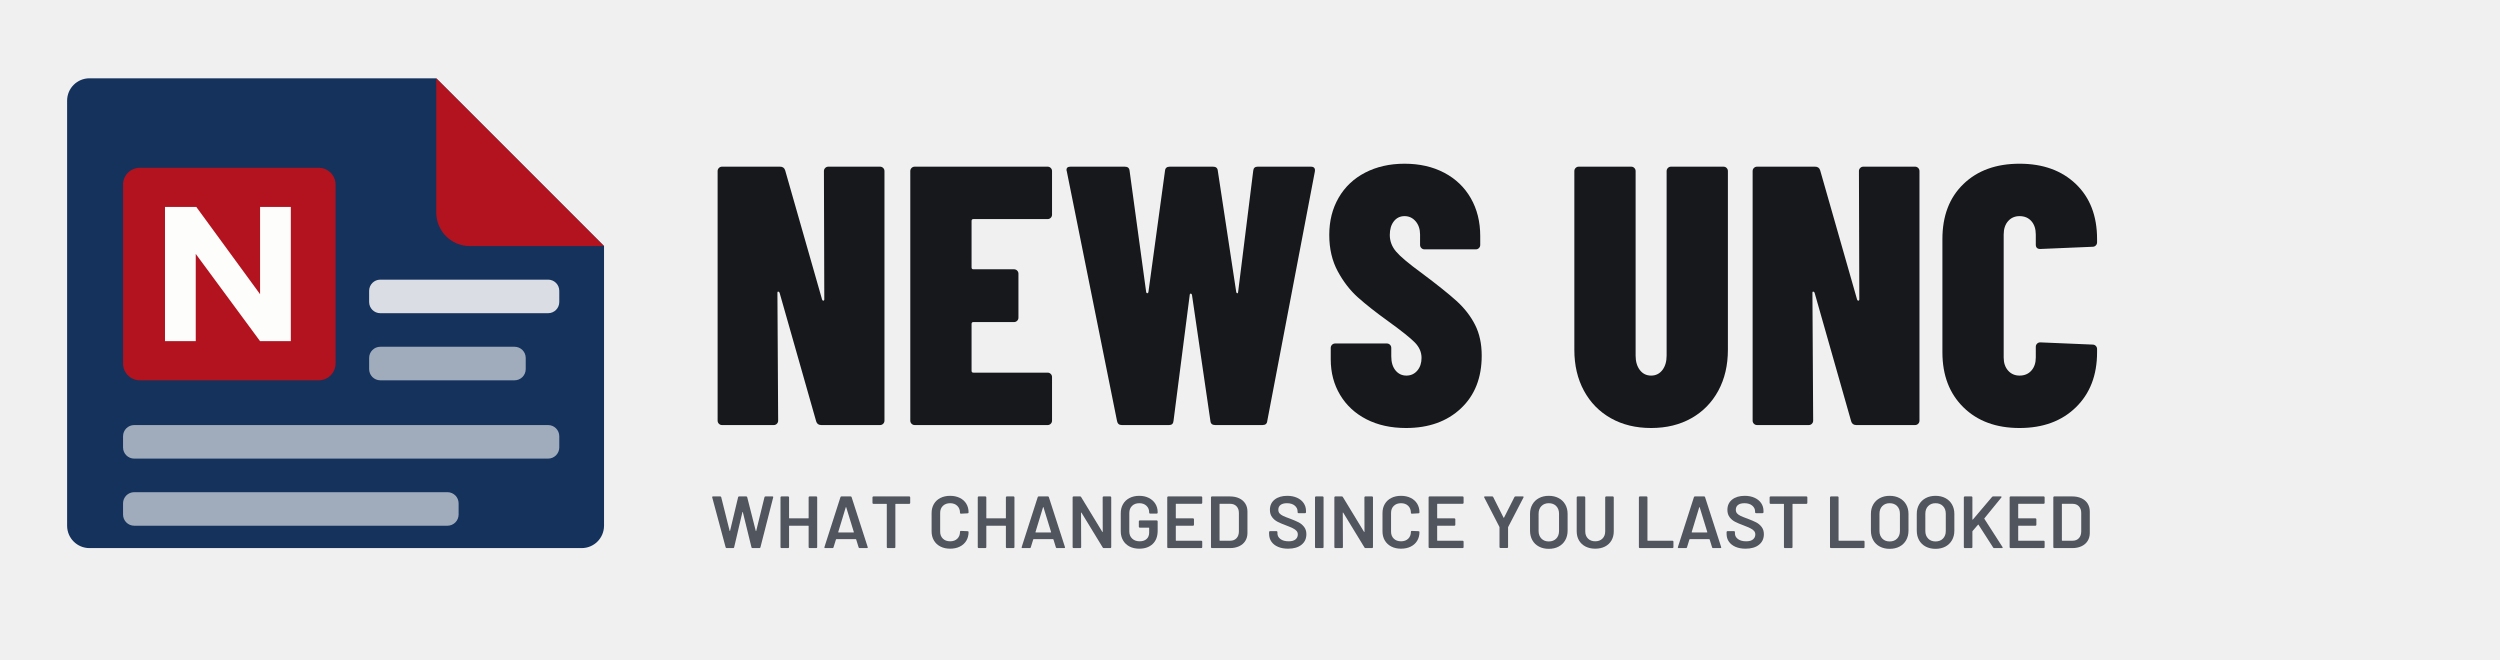
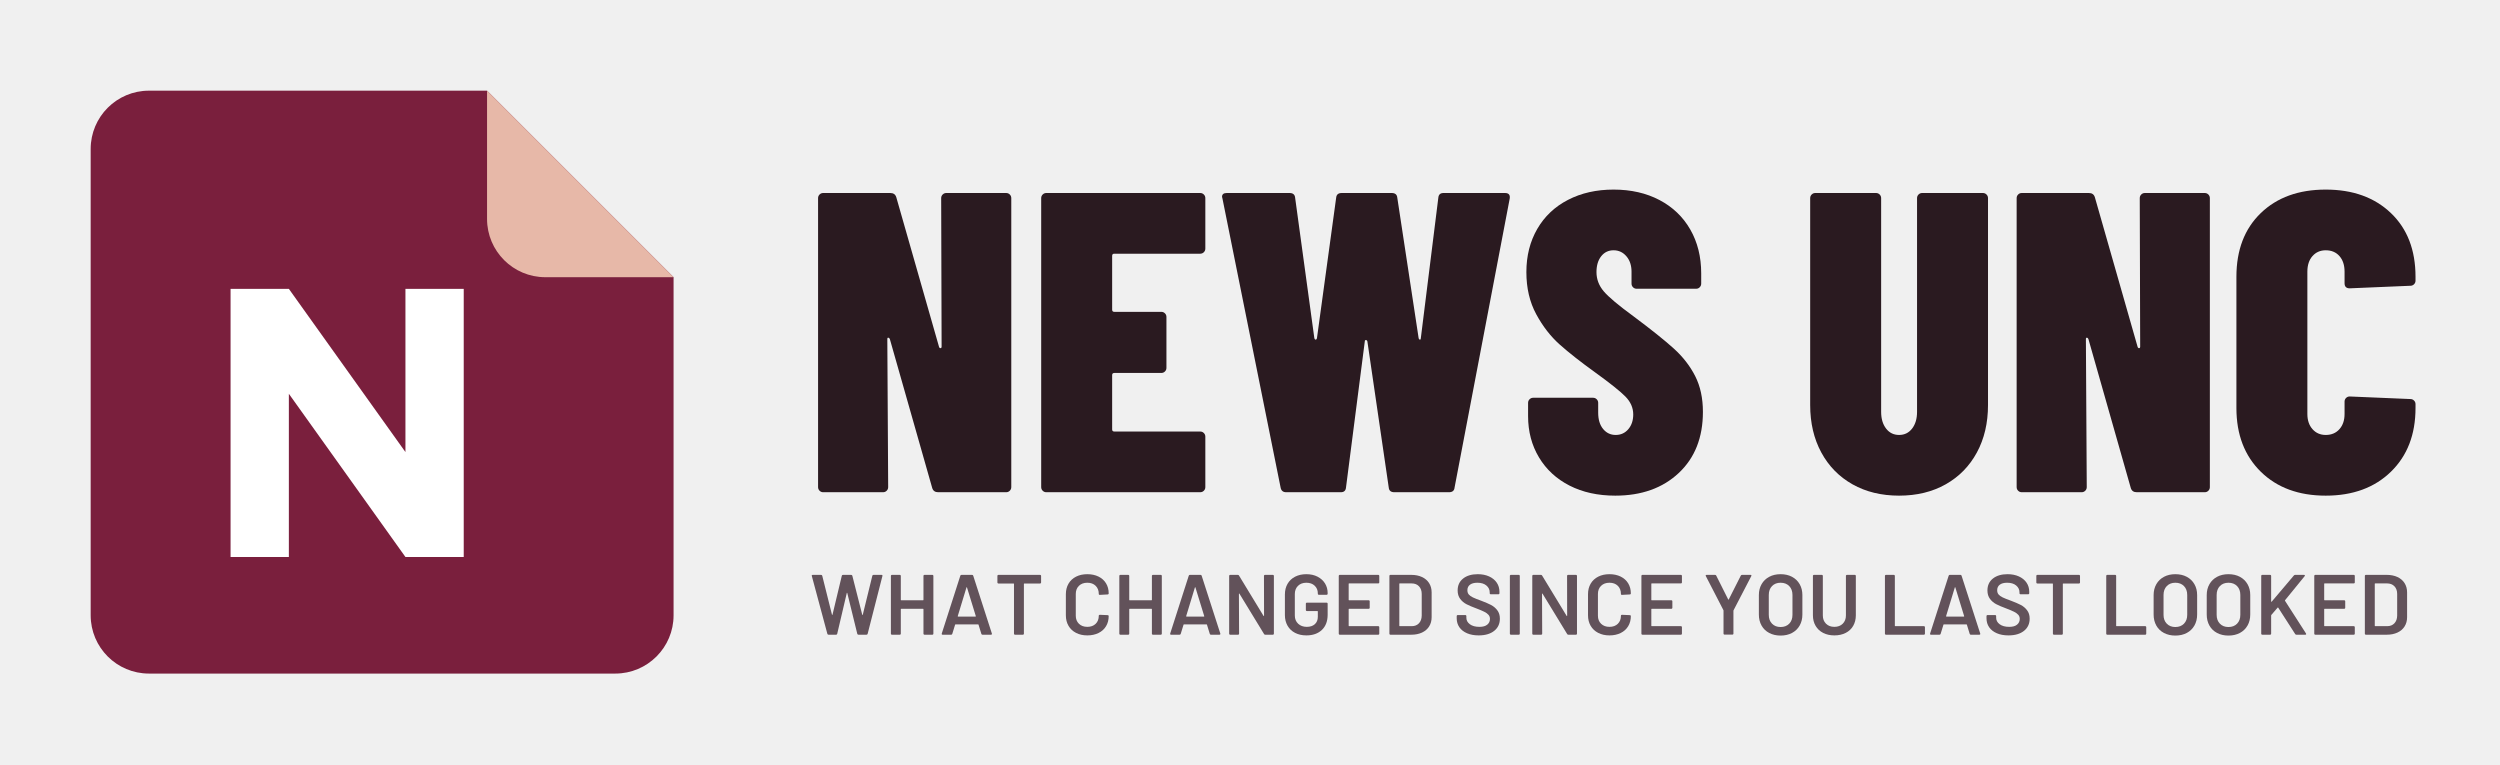
- <svg xmlns="http://www.w3.org/2000/svg" viewBox="0 0 447 118" aria-hidden="true" preserveAspectRatio="xMidYMid meet">
-   <path d="M16 14h62l30 30v50a4 4 0 0 1-4 4H16a4 4 0 0 1-4-4V18a4 4 0 0 1 4-4z" fill="#14325c" />
-   <path d="M78 14v24a6 6 0 0 0 6 6h24z" fill="#b3121f" />
-   <rect x="22" y="30" width="38" height="38" rx="3" fill="#b3121f" />
-   <path d="M29.5 61V37h5.6l11.4 15.6V37h5.5v24h-5.5L35 45.4V61z" fill="#fdfdfc" />
-   <rect x="66" y="50" width="34" height="6" rx="2" fill="#fdfdfc" opacity=".85" />
-   <rect x="66" y="62" width="28" height="6" rx="2" fill="#fdfdfc" opacity=".6" />
-   <rect x="22" y="76" width="78" height="6" rx="2" fill="#fdfdfc" opacity=".6" />
-   <rect x="22" y="88" width="60" height="6" rx="2" fill="#fdfdfc" opacity=".6" />
-   <g fill="#16181b">
-     <path transform="translate(126.00 76.00) scale(0.066 -0.066)" d="M335 700H475Q480 700 483.5 696.5Q487 693 487 688V12Q487 7 483.5 3.5Q480 0 475 0H316Q305 0 302 10L203 358Q202 361 199.5 361.5Q197 362 197 358L199 12Q199 7 195.5 3.5Q192 0 187 0H47Q42 0 38.5 3.5Q35 7 35 12V688Q35 693 38.5 696.5Q42 700 47 700H204Q215 700 218 690L318 340Q319 337 321.5 337.0Q324 337 324 341L323 688Q323 693 326.5 696.5Q330 700 335 700Z" />
-     <path transform="translate(160.45 76.00) scale(0.066 -0.066)" d="M407 558H206Q201 558 201 553V427Q201 422 206 422H316Q321 422 324.5 418.5Q328 415 328 410V291Q328 286 324.5 282.5Q321 279 316 279H206Q201 279 201 274V147Q201 142 206 142H407Q412 142 415.5 138.5Q419 135 419 130V12Q419 7 415.5 3.5Q412 0 407 0H47Q42 0 38.5 3.5Q35 7 35 12V688Q35 693 38.5 696.5Q42 700 47 700H407Q412 700 415.5 696.5Q419 693 419 688V570Q419 565 415.5 561.5Q412 558 407 558Z" />
-     <path transform="translate(189.56 76.00) scale(0.066 -0.066)" d="M154 11 18 687 17 691Q17 700 28 700H175Q187 700 188 689L233 360Q234 357 236.0 357.0Q238 357 239 360L284 689Q285 700 297 700H414Q426 700 427 689L477 360Q478 357 480.0 357.0Q482 357 482 360L523 689Q524 700 535 700H679Q692 700 690 687L561 11Q560 0 548 0H420Q408 0 407 11L357 353Q356 356 353.5 356.0Q351 356 351 353L307 11Q306 0 295 0H167Q156 0 154 11Z" />
-     <path transform="translate(236.22 76.00) scale(0.066 -0.066)" d="M26 178V209Q26 214 29.5 217.5Q33 221 38 221H178Q183 221 186.5 217.5Q190 214 190 209V186Q190 162 201.5 148.0Q213 134 231 134Q249 134 260.5 147.5Q272 161 272 182Q272 205 254.0 223.5Q236 242 182 281Q132 317 100.0 345.5Q68 374 45.0 416.5Q22 459 22 515Q22 572 47.5 616.0Q73 660 119.5 684.0Q166 708 226 708Q287 708 333.5 683.5Q380 659 405.5 614.5Q431 570 431 512V488Q431 483 427.5 479.5Q424 476 419 476H280Q275 476 271.5 479.5Q268 483 268 488V516Q268 538 256.0 552.0Q244 566 226 566Q208 566 197.0 552.0Q186 538 186 515Q186 490 203.0 470.0Q220 450 272 412Q335 365 367.0 336.0Q399 307 417.0 271.5Q435 236 435 188Q435 98 378.5 45.0Q322 -8 230 -8Q169 -8 123.0 15.5Q77 39 51.5 81.5Q26 124 26 178Z" />
-     <path transform="translate(279.38 76.00) scale(0.066 -0.066)" d="M32 204V688Q32 693 35.5 696.5Q39 700 44 700H186Q191 700 194.5 696.5Q198 693 198 688V188Q198 164 209.5 149.0Q221 134 240 134Q259 134 270.5 149.0Q282 164 282 188V688Q282 693 285.5 696.5Q289 700 294 700H436Q441 700 444.5 696.5Q448 693 448 688V204Q448 141 422.0 93.0Q396 45 349.0 18.5Q302 -8 240 -8Q178 -8 131.0 18.5Q84 45 58.0 93.0Q32 141 32 204Z" />
-     <path transform="translate(311.06 76.00) scale(0.066 -0.066)" d="M335 700H475Q480 700 483.5 696.5Q487 693 487 688V12Q487 7 483.5 3.5Q480 0 475 0H316Q305 0 302 10L203 358Q202 361 199.5 361.5Q197 362 197 358L199 12Q199 7 195.5 3.5Q192 0 187 0H47Q42 0 38.5 3.5Q35 7 35 12V688Q35 693 38.5 696.5Q42 700 47 700H204Q215 700 218 690L318 340Q319 337 321.5 337.0Q324 337 324 341L323 688Q323 693 326.5 696.5Q330 700 335 700Z" />
-     <path transform="translate(345.52 76.00) scale(0.066 -0.066)" d="M27 197V504Q27 598 84.0 653.0Q141 708 236 708Q331 708 388.5 653.0Q446 598 446 504V495Q446 490 442.5 486.5Q439 483 434 483L292 477Q280 477 280 489V516Q280 539 268.0 552.5Q256 566 236 566Q217 566 205.0 552.5Q193 539 193 516V183Q193 161 205.0 147.5Q217 134 236 134Q256 134 268.0 147.5Q280 161 280 183V212Q280 217 283.5 220.5Q287 224 292 224L434 218Q439 218 442.5 214.5Q446 211 446 206V197Q446 104 388.5 48.0Q331 -8 236 -8Q141 -8 84.0 48.0Q27 104 27 197Z" />
+ <svg xmlns="http://www.w3.org/2000/svg" viewBox="0 0 386 118" role="img" aria-label="News Unc" preserveAspectRatio="xMidYMid meet">
+   <g transform="translate(14 14) scale(0.9)">
+     <path d="M10 0h58l32 32v58a10 10 0 0 1-10 10H10A10 10 0 0 1 0 90V10A10 10 0 0 1 10 0z" fill="#7A1F3D" />
+     <path d="M68 0v22a10 10 0 0 0 10 10h22z" fill="#E7B8A8" />
+     <path d="M24 80V34h10l20 28V34h10v46H54L34 52v28z" fill="#ffffff" />
  </g>
-   <g fill="#50555e">
-     <path transform="translate(127.00 98.00) scale(0.0132 -0.0132)" d="M208 10 26 687 25 691Q25 700 36 700H134Q145 700 148 690L262 234Q263 231 265.0 231.0Q267 231 268 234L377 690Q380 700 390 700H486Q497 700 500 690L616 233Q617 230 619.0 230.0Q621 230 622 233L734 690Q737 700 748 700H841Q855 700 852 687L679 10Q676 0 665 0H572Q561 0 558 10L441 487Q440 490 438.0 490.5Q436 491 435 487L323 10Q320 0 310 0H222Q211 0 208 10Z" />
-     <path transform="translate(138.59 98.00) scale(0.0132 -0.0132)" d="M466 700H558Q563 700 566.5 696.5Q570 693 570 688V12Q570 7 566.5 3.5Q563 0 558 0H466Q461 0 457.5 3.5Q454 7 454 12V298Q454 303 449 303H194Q189 303 189 298V12Q189 7 185.5 3.5Q182 0 177 0H85Q80 0 76.5 3.5Q73 7 73 12V688Q73 693 76.5 696.5Q80 700 85 700H177Q182 700 185.5 696.5Q189 693 189 688V408Q189 403 194 403H449Q454 403 454 408V688Q454 693 457.5 696.5Q461 700 466 700Z" />
-     <path transform="translate(147.00 98.00) scale(0.0132 -0.0132)" d="M494 10 461 117Q459 121 456 121H192Q189 121 187 117L154 10Q151 0 141 0H41Q35 0 32.0 3.5Q29 7 31 14L248 690Q251 700 261 700H386Q396 700 399 690L617 14Q618 12 618 9Q618 0 607 0H507Q497 0 494 10ZM222 212H425Q431 212 429 218L326 553Q325 557 323.0 557.0Q321 557 320 553L218 218Q217 212 222 212Z" />
-     <path transform="translate(155.55 98.00) scale(0.0132 -0.0132)" d="M545 688V611Q545 606 541.5 602.5Q538 599 533 599H349Q344 599 344 594V12Q344 7 340.5 3.5Q337 0 332 0H240Q235 0 231.5 3.5Q228 7 228 12V594Q228 599 223 599H46Q41 599 37.5 602.5Q34 606 34 611V688Q34 693 37.5 696.5Q41 700 46 700H533Q538 700 541.5 696.5Q545 693 545 688Z" />
-     <path transform="translate(165.83 98.00) scale(0.0132 -0.0132)" d="M56 227V474Q56 544 87.0 597.0Q118 650 175.0 679.0Q232 708 307 708Q381 708 438.0 680.0Q495 652 526.0 601.0Q557 550 557 483Q557 478 553.5 474.5Q550 471 545 471L453 466Q441 466 441 477Q441 536 404.5 572.0Q368 608 307 608Q246 608 209.0 572.0Q172 536 172 477V222Q172 164 209.0 128.0Q246 92 307 92Q368 92 404.5 127.5Q441 163 441 222Q441 233 453 233L545 229Q550 229 553.5 226.0Q557 223 557 219Q557 151 526.0 99.5Q495 48 438.0 20.0Q381 -8 307 -8Q232 -8 175.0 21.5Q118 51 87.0 104.0Q56 157 56 227Z" />
-     <path transform="translate(173.86 98.00) scale(0.0132 -0.0132)" d="M466 700H558Q563 700 566.5 696.5Q570 693 570 688V12Q570 7 566.5 3.5Q563 0 558 0H466Q461 0 457.5 3.5Q454 7 454 12V298Q454 303 449 303H194Q189 303 189 298V12Q189 7 185.5 3.5Q182 0 177 0H85Q80 0 76.5 3.5Q73 7 73 12V688Q73 693 76.5 696.5Q80 700 85 700H177Q182 700 185.5 696.5Q189 693 189 688V408Q189 403 194 403H449Q454 403 454 408V688Q454 693 457.5 696.5Q461 700 466 700Z" />
-     <path transform="translate(182.27 98.00) scale(0.0132 -0.0132)" d="M494 10 461 117Q459 121 456 121H192Q189 121 187 117L154 10Q151 0 141 0H41Q35 0 32.0 3.5Q29 7 31 14L248 690Q251 700 261 700H386Q396 700 399 690L617 14Q618 12 618 9Q618 0 607 0H507Q497 0 494 10ZM222 212H425Q431 212 429 218L326 553Q325 557 323.0 557.0Q321 557 320 553L218 218Q217 212 222 212Z" />
-     <path transform="translate(190.82 98.00) scale(0.0132 -0.0132)" d="M492 700H584Q589 700 592.5 696.5Q596 693 596 688V12Q596 7 592.5 3.5Q589 0 584 0H495Q485 0 481 8L193 480Q191 483 189.0 482.5Q187 482 187 478L189 12Q189 7 185.5 3.5Q182 0 177 0H85Q80 0 76.5 3.5Q73 7 73 12V688Q73 693 76.5 696.5Q80 700 85 700H174Q184 700 188 692L475 220Q477 217 479.0 217.5Q481 218 481 222L480 688Q480 693 483.5 696.5Q487 700 492 700Z" />
-     <path transform="translate(199.65 98.00) scale(0.0132 -0.0132)" d="M56 229V471Q56 542 87.0 595.5Q118 649 175.0 678.5Q232 708 307 708Q381 708 437.5 679.0Q494 650 525.0 600.0Q556 550 556 487V479Q556 474 552.5 470.5Q549 467 544 467H453Q448 467 444.5 470.5Q441 474 441 479V484Q441 538 404.5 573.0Q368 608 307 608Q246 608 209.0 571.5Q172 535 172 475V225Q172 165 211.0 128.5Q250 92 312 92Q372 92 406.5 123.5Q441 155 441 210V272Q441 277 436 277H313Q308 277 304.5 280.5Q301 284 301 289V363Q301 368 304.5 371.5Q308 375 313 375H544Q549 375 552.5 371.5Q556 368 556 363V235Q556 120 488.5 56.0Q421 -8 307 -8Q232 -8 175.0 21.5Q118 51 87.0 105.0Q56 159 56 229Z" />
-     <path transform="translate(207.74 98.00) scale(0.0132 -0.0132)" d="M535 600H194Q189 600 189 595V408Q189 403 194 403H423Q428 403 431.5 399.5Q435 396 435 391V315Q435 310 431.5 306.5Q428 303 423 303H194Q189 303 189 298V105Q189 100 194 100H535Q540 100 543.5 96.5Q547 93 547 88V12Q547 7 543.5 3.5Q540 0 535 0H85Q80 0 76.5 3.5Q73 7 73 12V688Q73 693 76.5 696.5Q80 700 85 700H535Q540 700 543.5 696.5Q547 693 547 688V612Q547 607 543.5 603.5Q540 600 535 600Z" />
-     <path transform="translate(215.56 98.00) scale(0.0132 -0.0132)" d="M73 12V688Q73 693 76.5 696.5Q80 700 85 700H329Q400 700 454.0 675.0Q508 650 537.5 603.5Q567 557 567 495V205Q567 143 537.5 96.5Q508 50 454.0 25.0Q400 0 329 0H85Q80 0 76.5 3.5Q73 7 73 12ZM194 100H334Q387 100 418.5 133.5Q450 167 451 223V476Q451 533 419.0 566.5Q387 600 333 600H194Q189 600 189 595V105Q189 100 194 100Z" />
-     <path transform="translate(226.36 98.00) scale(0.0132 -0.0132)" d="M42 193V218Q42 223 45.5 226.5Q49 230 54 230H143Q148 230 151.5 226.5Q155 223 155 218V199Q155 153 196.0 122.5Q237 92 308 92Q369 92 400.0 118.0Q431 144 431 185Q431 213 414.0 232.5Q397 252 365.5 268.0Q334 284 271 308Q200 334 156.0 357.0Q112 380 82.5 419.5Q53 459 53 518Q53 606 117.0 657.0Q181 708 288 708Q363 708 420.5 682.0Q478 656 510.0 609.5Q542 563 542 502V485Q542 480 538.5 476.5Q535 473 530 473H440Q435 473 431.5 476.5Q428 480 428 485V496Q428 543 389.5 575.5Q351 608 283 608Q228 608 197.5 585.0Q167 562 167 520Q167 490 183.0 471.0Q199 452 231.0 436.5Q263 421 330 397Q401 370 443.5 348.0Q486 326 516.5 286.5Q547 247 547 188Q547 98 480.5 45.0Q414 -8 299 -8Q221 -8 163.0 17.0Q105 42 73.5 87.0Q42 132 42 193Z" />
-     <path transform="translate(234.16 98.00) scale(0.0132 -0.0132)" d="M73 12V688Q73 693 76.5 696.5Q80 700 85 700H177Q182 700 185.5 696.5Q189 693 189 688V12Q189 7 185.5 3.5Q182 0 177 0H85Q80 0 76.5 3.5Q73 7 73 12Z" />
-     <path transform="translate(237.62 98.00) scale(0.0132 -0.0132)" d="M492 700H584Q589 700 592.5 696.5Q596 693 596 688V12Q596 7 592.5 3.5Q589 0 584 0H495Q485 0 481 8L193 480Q191 483 189.0 482.5Q187 482 187 478L189 12Q189 7 185.5 3.5Q182 0 177 0H85Q80 0 76.5 3.5Q73 7 73 12V688Q73 693 76.5 696.5Q80 700 85 700H174Q184 700 188 692L475 220Q477 217 479.0 217.5Q481 218 481 222L480 688Q480 693 483.5 696.5Q487 700 492 700Z" />
-     <path transform="translate(246.45 98.00) scale(0.0132 -0.0132)" d="M56 227V474Q56 544 87.0 597.0Q118 650 175.0 679.0Q232 708 307 708Q381 708 438.0 680.0Q495 652 526.0 601.0Q557 550 557 483Q557 478 553.5 474.5Q550 471 545 471L453 466Q441 466 441 477Q441 536 404.5 572.0Q368 608 307 608Q246 608 209.0 572.0Q172 536 172 477V222Q172 164 209.0 128.0Q246 92 307 92Q368 92 404.5 127.5Q441 163 441 222Q441 233 453 233L545 229Q550 229 553.5 226.0Q557 223 557 219Q557 151 526.0 99.5Q495 48 438.0 20.0Q381 -8 307 -8Q232 -8 175.0 21.5Q118 51 87.0 104.0Q56 157 56 227Z" />
-     <path transform="translate(254.47 98.00) scale(0.0132 -0.0132)" d="M535 600H194Q189 600 189 595V408Q189 403 194 403H423Q428 403 431.5 399.5Q435 396 435 391V315Q435 310 431.5 306.5Q428 303 423 303H194Q189 303 189 298V105Q189 100 194 100H535Q540 100 543.5 96.5Q547 93 547 88V12Q547 7 543.5 3.5Q540 0 535 0H85Q80 0 76.5 3.5Q73 7 73 12V688Q73 693 76.5 696.5Q80 700 85 700H535Q540 700 543.5 696.5Q547 693 547 688V612Q547 607 543.5 603.5Q540 600 535 600Z" />
-     <path transform="translate(264.93 98.00) scale(0.0132 -0.0132)" d="M241 13V281Q241 285 240 287L34 686Q32 690 32 692Q32 700 43 700H142Q152 700 156 691L296 412Q299 408 302 412L443 691Q448 700 457 700H557Q564 700 566.5 696.0Q569 692 566 686L359 287Q357 283 357 281V13Q357 8 353.5 4.5Q350 1 345 1H253Q248 1 244.5 4.5Q241 8 241 13Z" />
-     <path transform="translate(272.83 98.00) scale(0.0132 -0.0132)" d="M56 236V464Q56 536 88.0 591.5Q120 647 177.5 677.5Q235 708 310 708Q386 708 443.5 677.5Q501 647 533.0 591.5Q565 536 565 464V236Q565 163 533.0 107.0Q501 51 443.5 20.5Q386 -10 310 -10Q235 -10 177.0 20.5Q119 51 87.5 107.0Q56 163 56 236ZM449 232V465Q449 530 411.0 569.0Q373 608 310 608Q248 608 210.0 569.0Q172 530 172 465V232Q172 168 210.0 129.0Q248 90 310 90Q373 90 411.0 129.0Q449 168 449 232Z" />
-     <path transform="translate(281.03 98.00) scale(0.0132 -0.0132)" d="M67 227V688Q67 693 70.5 696.5Q74 700 79 700H171Q176 700 179.5 696.5Q183 693 183 688V225Q183 166 220.0 129.0Q257 92 318 92Q379 92 416.0 129.0Q453 166 453 225V688Q453 693 456.5 696.5Q460 700 465 700H557Q562 700 565.5 696.5Q569 693 569 688V227Q569 157 538.0 103.5Q507 50 450.0 21.0Q393 -8 318 -8Q244 -8 187.0 21.0Q130 50 98.5 103.5Q67 157 67 227Z" />
-     <path transform="translate(292.07 98.00) scale(0.0132 -0.0132)" d="M73 12V688Q73 693 76.5 696.5Q80 700 85 700H177Q182 700 185.5 696.5Q189 693 189 688V105Q189 100 194 100H529Q534 100 537.5 96.5Q541 93 541 88V12Q541 7 537.5 3.5Q534 0 529 0H85Q80 0 76.5 3.5Q73 7 73 12Z" />
-     <path transform="translate(299.60 98.00) scale(0.0132 -0.0132)" d="M494 10 461 117Q459 121 456 121H192Q189 121 187 117L154 10Q151 0 141 0H41Q35 0 32.0 3.5Q29 7 31 14L248 690Q251 700 261 700H386Q396 700 399 690L617 14Q618 12 618 9Q618 0 607 0H507Q497 0 494 10ZM222 212H425Q431 212 429 218L326 553Q325 557 323.0 557.0Q321 557 320 553L218 218Q217 212 222 212Z" />
-     <path transform="translate(308.16 98.00) scale(0.0132 -0.0132)" d="M42 193V218Q42 223 45.5 226.5Q49 230 54 230H143Q148 230 151.5 226.5Q155 223 155 218V199Q155 153 196.0 122.5Q237 92 308 92Q369 92 400.0 118.0Q431 144 431 185Q431 213 414.0 232.5Q397 252 365.5 268.0Q334 284 271 308Q200 334 156.0 357.0Q112 380 82.5 419.5Q53 459 53 518Q53 606 117.0 657.0Q181 708 288 708Q363 708 420.5 682.0Q478 656 510.0 609.5Q542 563 542 502V485Q542 480 538.5 476.5Q535 473 530 473H440Q435 473 431.5 476.5Q428 480 428 485V496Q428 543 389.5 575.5Q351 608 283 608Q228 608 197.5 585.0Q167 562 167 520Q167 490 183.0 471.0Q199 452 231.0 436.5Q263 421 330 397Q401 370 443.5 348.0Q486 326 516.5 286.5Q547 247 547 188Q547 98 480.5 45.0Q414 -8 299 -8Q221 -8 163.0 17.0Q105 42 73.5 87.0Q42 132 42 193Z" />
-     <path transform="translate(315.96 98.00) scale(0.0132 -0.0132)" d="M545 688V611Q545 606 541.5 602.5Q538 599 533 599H349Q344 599 344 594V12Q344 7 340.5 3.5Q337 0 332 0H240Q235 0 231.5 3.5Q228 7 228 12V594Q228 599 223 599H46Q41 599 37.5 602.5Q34 606 34 611V688Q34 693 37.5 696.5Q41 700 46 700H533Q538 700 541.5 696.5Q545 693 545 688Z" />
-     <path transform="translate(326.24 98.00) scale(0.0132 -0.0132)" d="M73 12V688Q73 693 76.5 696.5Q80 700 85 700H177Q182 700 185.5 696.5Q189 693 189 688V105Q189 100 194 100H529Q534 100 537.5 96.5Q541 93 541 88V12Q541 7 537.5 3.5Q534 0 529 0H85Q80 0 76.5 3.5Q73 7 73 12Z" />
-     <path transform="translate(333.78 98.00) scale(0.0132 -0.0132)" d="M56 236V464Q56 536 88.0 591.5Q120 647 177.5 677.5Q235 708 310 708Q386 708 443.5 677.5Q501 647 533.0 591.5Q565 536 565 464V236Q565 163 533.0 107.0Q501 51 443.5 20.5Q386 -10 310 -10Q235 -10 177.0 20.5Q119 51 87.5 107.0Q56 163 56 236ZM449 232V465Q449 530 411.0 569.0Q373 608 310 608Q248 608 210.0 569.0Q172 530 172 465V232Q172 168 210.0 129.0Q248 90 310 90Q373 90 411.0 129.0Q449 168 449 232Z" />
-     <path transform="translate(341.98 98.00) scale(0.0132 -0.0132)" d="M56 236V464Q56 536 88.0 591.5Q120 647 177.5 677.5Q235 708 310 708Q386 708 443.5 677.5Q501 647 533.0 591.5Q565 536 565 464V236Q565 163 533.0 107.0Q501 51 443.5 20.5Q386 -10 310 -10Q235 -10 177.0 20.5Q119 51 87.5 107.0Q56 163 56 236ZM449 232V465Q449 530 411.0 569.0Q373 608 310 608Q248 608 210.0 569.0Q172 530 172 465V232Q172 168 210.0 129.0Q248 90 310 90Q373 90 411.0 129.0Q449 168 449 232Z" />
-     <path transform="translate(350.17 98.00) scale(0.0132 -0.0132)" d="M73 12V688Q73 693 76.5 696.5Q80 700 85 700H177Q182 700 185.5 696.5Q189 693 189 688V389Q189 386 191.0 385.0Q193 384 195 386L455 693Q461 700 470 700H574Q584 700 584 693Q584 690 581 685L352 404Q349 400 351 397L597 14Q599 8 599 7Q599 0 589 0H484Q475 0 470 8L272 316Q268 322 265 317L191 231Q189 227 189 224V12Q189 7 185.5 3.5Q182 0 177 0H85Q80 0 76.5 3.5Q73 7 73 12Z" />
-     <path transform="translate(358.36 98.00) scale(0.0132 -0.0132)" d="M535 600H194Q189 600 189 595V408Q189 403 194 403H423Q428 403 431.5 399.5Q435 396 435 391V315Q435 310 431.5 306.5Q428 303 423 303H194Q189 303 189 298V105Q189 100 194 100H535Q540 100 543.5 96.5Q547 93 547 88V12Q547 7 543.5 3.5Q540 0 535 0H85Q80 0 76.5 3.5Q73 7 73 12V688Q73 693 76.5 696.5Q80 700 85 700H535Q540 700 543.5 696.5Q547 693 547 688V612Q547 607 543.5 603.5Q540 600 535 600Z" />
-     <path transform="translate(366.17 98.00) scale(0.0132 -0.0132)" d="M73 12V688Q73 693 76.5 696.5Q80 700 85 700H329Q400 700 454.0 675.0Q508 650 537.5 603.5Q567 557 567 495V205Q567 143 537.5 96.5Q508 50 454.0 25.0Q400 0 329 0H85Q80 0 76.5 3.5Q73 7 73 12ZM194 100H334Q387 100 418.5 133.5Q450 167 451 223V476Q451 533 419.0 566.5Q387 600 333 600H194Q189 600 189 595V105Q189 100 194 100Z" />
+   <g fill="#2A1A20">
+     <path transform="translate(124.00 76.00) scale(0.066 -0.066)" d="M335 700H475Q480 700 483.5 696.5Q487 693 487 688V12Q487 7 483.5 3.5Q480 0 475 0H316Q305 0 302 10L203 358Q202 361 199.5 361.5Q197 362 197 358L199 12Q199 7 195.5 3.5Q192 0 187 0H47Q42 0 38.5 3.5Q35 7 35 12V688Q35 693 38.5 696.5Q42 700 47 700H204Q215 700 218 690L318 340Q319 337 321.5 337.0Q324 337 324 341L323 688Q323 693 326.5 696.5Q330 700 335 700Z" />
+     <path transform="translate(158.45 76.00) scale(0.066 -0.066)" d="M407 558H206Q201 558 201 553V427Q201 422 206 422H316Q321 422 324.5 418.5Q328 415 328 410V291Q328 286 324.5 282.5Q321 279 316 279H206Q201 279 201 274V147Q201 142 206 142H407Q412 142 415.5 138.5Q419 135 419 130V12Q419 7 415.5 3.5Q412 0 407 0H47Q42 0 38.5 3.5Q35 7 35 12V688Q35 693 38.5 696.5Q42 700 47 700H407Q412 700 415.5 696.5Q419 693 419 688V570Q419 565 415.5 561.5Q412 558 407 558Z" />
+     <path transform="translate(187.56 76.00) scale(0.066 -0.066)" d="M154 11 18 687 17 691Q17 700 28 700H175Q187 700 188 689L233 360Q234 357 236.0 357.0Q238 357 239 360L284 689Q285 700 297 700H414Q426 700 427 689L477 360Q478 357 480.0 357.0Q482 357 482 360L523 689Q524 700 535 700H679Q692 700 690 687L561 11Q560 0 548 0H420Q408 0 407 11L357 353Q356 356 353.5 356.0Q351 356 351 353L307 11Q306 0 295 0H167Q156 0 154 11Z" />
+     <path transform="translate(234.22 76.00) scale(0.066 -0.066)" d="M26 178V209Q26 214 29.5 217.5Q33 221 38 221H178Q183 221 186.5 217.5Q190 214 190 209V186Q190 162 201.5 148.0Q213 134 231 134Q249 134 260.5 147.5Q272 161 272 182Q272 205 254.0 223.5Q236 242 182 281Q132 317 100.0 345.5Q68 374 45.0 416.5Q22 459 22 515Q22 572 47.5 616.0Q73 660 119.5 684.0Q166 708 226 708Q287 708 333.5 683.5Q380 659 405.5 614.5Q431 570 431 512V488Q431 483 427.5 479.5Q424 476 419 476H280Q275 476 271.5 479.5Q268 483 268 488V516Q268 538 256.0 552.0Q244 566 226 566Q208 566 197.0 552.0Q186 538 186 515Q186 490 203.0 470.0Q220 450 272 412Q335 365 367.0 336.0Q399 307 417.0 271.5Q435 236 435 188Q435 98 378.5 45.0Q322 -8 230 -8Q169 -8 123.0 15.5Q77 39 51.5 81.5Q26 124 26 178Z" />
+     <path transform="translate(277.38 76.00) scale(0.066 -0.066)" d="M32 204V688Q32 693 35.5 696.5Q39 700 44 700H186Q191 700 194.5 696.5Q198 693 198 688V188Q198 164 209.5 149.0Q221 134 240 134Q259 134 270.5 149.0Q282 164 282 188V688Q282 693 285.5 696.5Q289 700 294 700H436Q441 700 444.5 696.5Q448 693 448 688V204Q448 141 422.0 93.0Q396 45 349.0 18.5Q302 -8 240 -8Q178 -8 131.0 18.5Q84 45 58.0 93.0Q32 141 32 204Z" />
+     <path transform="translate(309.06 76.00) scale(0.066 -0.066)" d="M335 700H475Q480 700 483.5 696.5Q487 693 487 688V12Q487 7 483.5 3.5Q480 0 475 0H316Q305 0 302 10L203 358Q202 361 199.5 361.5Q197 362 197 358L199 12Q199 7 195.5 3.5Q192 0 187 0H47Q42 0 38.5 3.5Q35 7 35 12V688Q35 693 38.5 696.5Q42 700 47 700H204Q215 700 218 690L318 340Q319 337 321.5 337.0Q324 337 324 341L323 688Q323 693 326.5 696.5Q330 700 335 700Z" />
+     <path transform="translate(343.52 76.00) scale(0.066 -0.066)" d="M27 197V504Q27 598 84.0 653.0Q141 708 236 708Q331 708 388.5 653.0Q446 598 446 504V495Q446 490 442.5 486.5Q439 483 434 483L292 477Q280 477 280 489V516Q280 539 268.0 552.5Q256 566 236 566Q217 566 205.0 552.5Q193 539 193 516V183Q193 161 205.0 147.5Q217 134 236 134Q256 134 268.0 147.5Q280 161 280 183V212Q280 217 283.5 220.5Q287 224 292 224L434 218Q439 218 442.5 214.5Q446 211 446 206V197Q446 104 388.5 48.0Q331 -8 236 -8Q141 -8 84.0 48.0Q27 104 27 197Z" />
+   </g>
+   <g fill="#62525A">
+     <path transform="translate(125.00 98.00) scale(0.0132 -0.0132)" d="M208 10 26 687 25 691Q25 700 36 700H134Q145 700 148 690L262 234Q263 231 265.0 231.0Q267 231 268 234L377 690Q380 700 390 700H486Q497 700 500 690L616 233Q617 230 619.0 230.0Q621 230 622 233L734 690Q737 700 748 700H841Q855 700 852 687L679 10Q676 0 665 0H572Q561 0 558 10L441 487Q440 490 438.0 490.5Q436 491 435 487L323 10Q320 0 310 0H222Q211 0 208 10Z" />
+     <path transform="translate(136.59 98.00) scale(0.0132 -0.0132)" d="M466 700H558Q563 700 566.5 696.5Q570 693 570 688V12Q570 7 566.5 3.5Q563 0 558 0H466Q461 0 457.5 3.5Q454 7 454 12V298Q454 303 449 303H194Q189 303 189 298V12Q189 7 185.5 3.5Q182 0 177 0H85Q80 0 76.5 3.5Q73 7 73 12V688Q73 693 76.5 696.5Q80 700 85 700H177Q182 700 185.5 696.5Q189 693 189 688V408Q189 403 194 403H449Q454 403 454 408V688Q454 693 457.5 696.5Q461 700 466 700Z" />
+     <path transform="translate(145.00 98.00) scale(0.0132 -0.0132)" d="M494 10 461 117Q459 121 456 121H192Q189 121 187 117L154 10Q151 0 141 0H41Q35 0 32.0 3.5Q29 7 31 14L248 690Q251 700 261 700H386Q396 700 399 690L617 14Q618 12 618 9Q618 0 607 0H507Q497 0 494 10ZM222 212H425Q431 212 429 218L326 553Q325 557 323.0 557.0Q321 557 320 553L218 218Q217 212 222 212Z" />
+     <path transform="translate(153.55 98.00) scale(0.0132 -0.0132)" d="M545 688V611Q545 606 541.5 602.5Q538 599 533 599H349Q344 599 344 594V12Q344 7 340.5 3.5Q337 0 332 0H240Q235 0 231.5 3.5Q228 7 228 12V594Q228 599 223 599H46Q41 599 37.5 602.5Q34 606 34 611V688Q34 693 37.5 696.5Q41 700 46 700H533Q538 700 541.5 696.5Q545 693 545 688Z" />
+     <path transform="translate(163.83 98.00) scale(0.0132 -0.0132)" d="M56 227V474Q56 544 87.0 597.0Q118 650 175.0 679.0Q232 708 307 708Q381 708 438.0 680.0Q495 652 526.0 601.0Q557 550 557 483Q557 478 553.5 474.5Q550 471 545 471L453 466Q441 466 441 477Q441 536 404.5 572.0Q368 608 307 608Q246 608 209.0 572.0Q172 536 172 477V222Q172 164 209.0 128.0Q246 92 307 92Q368 92 404.5 127.5Q441 163 441 222Q441 233 453 233L545 229Q550 229 553.5 226.0Q557 223 557 219Q557 151 526.0 99.5Q495 48 438.0 20.0Q381 -8 307 -8Q232 -8 175.0 21.5Q118 51 87.0 104.0Q56 157 56 227Z" />
+     <path transform="translate(171.86 98.00) scale(0.0132 -0.0132)" d="M466 700H558Q563 700 566.5 696.5Q570 693 570 688V12Q570 7 566.5 3.5Q563 0 558 0H466Q461 0 457.5 3.5Q454 7 454 12V298Q454 303 449 303H194Q189 303 189 298V12Q189 7 185.5 3.5Q182 0 177 0H85Q80 0 76.5 3.5Q73 7 73 12V688Q73 693 76.5 696.5Q80 700 85 700H177Q182 700 185.5 696.5Q189 693 189 688V408Q189 403 194 403H449Q454 403 454 408V688Q454 693 457.5 696.5Q461 700 466 700Z" />
+     <path transform="translate(180.27 98.00) scale(0.0132 -0.0132)" d="M494 10 461 117Q459 121 456 121H192Q189 121 187 117L154 10Q151 0 141 0H41Q35 0 32.0 3.5Q29 7 31 14L248 690Q251 700 261 700H386Q396 700 399 690L617 14Q618 12 618 9Q618 0 607 0H507Q497 0 494 10ZM222 212H425Q431 212 429 218L326 553Q325 557 323.0 557.0Q321 557 320 553L218 218Q217 212 222 212Z" />
+     <path transform="translate(188.82 98.00) scale(0.0132 -0.0132)" d="M492 700H584Q589 700 592.5 696.5Q596 693 596 688V12Q596 7 592.5 3.5Q589 0 584 0H495Q485 0 481 8L193 480Q191 483 189.0 482.5Q187 482 187 478L189 12Q189 7 185.5 3.5Q182 0 177 0H85Q80 0 76.5 3.5Q73 7 73 12V688Q73 693 76.5 696.5Q80 700 85 700H174Q184 700 188 692L475 220Q477 217 479.0 217.5Q481 218 481 222L480 688Q480 693 483.5 696.5Q487 700 492 700Z" />
+     <path transform="translate(197.65 98.00) scale(0.0132 -0.0132)" d="M56 229V471Q56 542 87.0 595.5Q118 649 175.0 678.5Q232 708 307 708Q381 708 437.5 679.0Q494 650 525.0 600.0Q556 550 556 487V479Q556 474 552.5 470.5Q549 467 544 467H453Q448 467 444.5 470.5Q441 474 441 479V484Q441 538 404.5 573.0Q368 608 307 608Q246 608 209.0 571.5Q172 535 172 475V225Q172 165 211.0 128.5Q250 92 312 92Q372 92 406.5 123.5Q441 155 441 210V272Q441 277 436 277H313Q308 277 304.5 280.5Q301 284 301 289V363Q301 368 304.5 371.5Q308 375 313 375H544Q549 375 552.5 371.5Q556 368 556 363V235Q556 120 488.5 56.0Q421 -8 307 -8Q232 -8 175.0 21.5Q118 51 87.0 105.0Q56 159 56 229Z" />
+     <path transform="translate(205.74 98.00) scale(0.0132 -0.0132)" d="M535 600H194Q189 600 189 595V408Q189 403 194 403H423Q428 403 431.5 399.5Q435 396 435 391V315Q435 310 431.5 306.5Q428 303 423 303H194Q189 303 189 298V105Q189 100 194 100H535Q540 100 543.5 96.5Q547 93 547 88V12Q547 7 543.5 3.5Q540 0 535 0H85Q80 0 76.5 3.5Q73 7 73 12V688Q73 693 76.5 696.5Q80 700 85 700H535Q540 700 543.5 696.5Q547 693 547 688V612Q547 607 543.5 603.5Q540 600 535 600Z" />
+     <path transform="translate(213.56 98.00) scale(0.0132 -0.0132)" d="M73 12V688Q73 693 76.5 696.5Q80 700 85 700H329Q400 700 454.0 675.0Q508 650 537.5 603.5Q567 557 567 495V205Q567 143 537.5 96.5Q508 50 454.0 25.0Q400 0 329 0H85Q80 0 76.5 3.5Q73 7 73 12ZM194 100H334Q387 100 418.5 133.5Q450 167 451 223V476Q451 533 419.0 566.5Q387 600 333 600H194Q189 600 189 595V105Q189 100 194 100Z" />
+     <path transform="translate(224.36 98.00) scale(0.0132 -0.0132)" d="M42 193V218Q42 223 45.5 226.5Q49 230 54 230H143Q148 230 151.5 226.5Q155 223 155 218V199Q155 153 196.0 122.5Q237 92 308 92Q369 92 400.0 118.0Q431 144 431 185Q431 213 414.0 232.5Q397 252 365.5 268.0Q334 284 271 308Q200 334 156.0 357.0Q112 380 82.5 419.5Q53 459 53 518Q53 606 117.0 657.0Q181 708 288 708Q363 708 420.5 682.0Q478 656 510.0 609.5Q542 563 542 502V485Q542 480 538.5 476.5Q535 473 530 473H440Q435 473 431.5 476.5Q428 480 428 485V496Q428 543 389.5 575.5Q351 608 283 608Q228 608 197.5 585.0Q167 562 167 520Q167 490 183.0 471.0Q199 452 231.0 436.5Q263 421 330 397Q401 370 443.5 348.0Q486 326 516.5 286.5Q547 247 547 188Q547 98 480.5 45.0Q414 -8 299 -8Q221 -8 163.0 17.0Q105 42 73.5 87.0Q42 132 42 193Z" />
+     <path transform="translate(232.16 98.00) scale(0.0132 -0.0132)" d="M73 12V688Q73 693 76.5 696.5Q80 700 85 700H177Q182 700 185.5 696.5Q189 693 189 688V12Q189 7 185.5 3.5Q182 0 177 0H85Q80 0 76.5 3.5Q73 7 73 12Z" />
+     <path transform="translate(235.62 98.00) scale(0.0132 -0.0132)" d="M492 700H584Q589 700 592.5 696.5Q596 693 596 688V12Q596 7 592.5 3.5Q589 0 584 0H495Q485 0 481 8L193 480Q191 483 189.0 482.5Q187 482 187 478L189 12Q189 7 185.5 3.5Q182 0 177 0H85Q80 0 76.5 3.5Q73 7 73 12V688Q73 693 76.5 696.5Q80 700 85 700H174Q184 700 188 692L475 220Q477 217 479.0 217.5Q481 218 481 222L480 688Q480 693 483.5 696.5Q487 700 492 700Z" />
+     <path transform="translate(244.45 98.00) scale(0.0132 -0.0132)" d="M56 227V474Q56 544 87.0 597.0Q118 650 175.0 679.0Q232 708 307 708Q381 708 438.0 680.0Q495 652 526.0 601.0Q557 550 557 483Q557 478 553.5 474.5Q550 471 545 471L453 466Q441 466 441 477Q441 536 404.5 572.0Q368 608 307 608Q246 608 209.0 572.0Q172 536 172 477V222Q172 164 209.0 128.0Q246 92 307 92Q368 92 404.5 127.5Q441 163 441 222Q441 233 453 233L545 229Q550 229 553.5 226.0Q557 223 557 219Q557 151 526.0 99.5Q495 48 438.0 20.0Q381 -8 307 -8Q232 -8 175.0 21.5Q118 51 87.0 104.0Q56 157 56 227Z" />
+     <path transform="translate(252.47 98.00) scale(0.0132 -0.0132)" d="M535 600H194Q189 600 189 595V408Q189 403 194 403H423Q428 403 431.5 399.5Q435 396 435 391V315Q435 310 431.5 306.5Q428 303 423 303H194Q189 303 189 298V105Q189 100 194 100H535Q540 100 543.5 96.5Q547 93 547 88V12Q547 7 543.5 3.5Q540 0 535 0H85Q80 0 76.5 3.5Q73 7 73 12V688Q73 693 76.5 696.5Q80 700 85 700H535Q540 700 543.5 696.5Q547 693 547 688V612Q547 607 543.5 603.5Q540 600 535 600Z" />
+     <path transform="translate(262.93 98.00) scale(0.0132 -0.0132)" d="M241 13V281Q241 285 240 287L34 686Q32 690 32 692Q32 700 43 700H142Q152 700 156 691L296 412Q299 408 302 412L443 691Q448 700 457 700H557Q564 700 566.5 696.0Q569 692 566 686L359 287Q357 283 357 281V13Q357 8 353.5 4.5Q350 1 345 1H253Q248 1 244.5 4.5Q241 8 241 13Z" />
+     <path transform="translate(270.83 98.00) scale(0.0132 -0.0132)" d="M56 236V464Q56 536 88.0 591.5Q120 647 177.5 677.5Q235 708 310 708Q386 708 443.5 677.5Q501 647 533.0 591.5Q565 536 565 464V236Q565 163 533.0 107.0Q501 51 443.5 20.5Q386 -10 310 -10Q235 -10 177.0 20.5Q119 51 87.5 107.0Q56 163 56 236ZM449 232V465Q449 530 411.0 569.0Q373 608 310 608Q248 608 210.0 569.0Q172 530 172 465V232Q172 168 210.0 129.0Q248 90 310 90Q373 90 411.0 129.0Q449 168 449 232Z" />
+     <path transform="translate(279.03 98.00) scale(0.0132 -0.0132)" d="M67 227V688Q67 693 70.5 696.5Q74 700 79 700H171Q176 700 179.5 696.5Q183 693 183 688V225Q183 166 220.0 129.0Q257 92 318 92Q379 92 416.0 129.0Q453 166 453 225V688Q453 693 456.5 696.5Q460 700 465 700H557Q562 700 565.5 696.5Q569 693 569 688V227Q569 157 538.0 103.5Q507 50 450.0 21.0Q393 -8 318 -8Q244 -8 187.0 21.0Q130 50 98.5 103.5Q67 157 67 227Z" />
+     <path transform="translate(290.07 98.00) scale(0.0132 -0.0132)" d="M73 12V688Q73 693 76.5 696.5Q80 700 85 700H177Q182 700 185.5 696.5Q189 693 189 688V105Q189 100 194 100H529Q534 100 537.5 96.5Q541 93 541 88V12Q541 7 537.5 3.5Q534 0 529 0H85Q80 0 76.5 3.5Q73 7 73 12Z" />
+     <path transform="translate(297.60 98.00) scale(0.0132 -0.0132)" d="M494 10 461 117Q459 121 456 121H192Q189 121 187 117L154 10Q151 0 141 0H41Q35 0 32.0 3.5Q29 7 31 14L248 690Q251 700 261 700H386Q396 700 399 690L617 14Q618 12 618 9Q618 0 607 0H507Q497 0 494 10ZM222 212H425Q431 212 429 218L326 553Q325 557 323.0 557.0Q321 557 320 553L218 218Q217 212 222 212Z" />
+     <path transform="translate(306.16 98.00) scale(0.0132 -0.0132)" d="M42 193V218Q42 223 45.5 226.5Q49 230 54 230H143Q148 230 151.5 226.5Q155 223 155 218V199Q155 153 196.0 122.5Q237 92 308 92Q369 92 400.0 118.0Q431 144 431 185Q431 213 414.0 232.5Q397 252 365.5 268.0Q334 284 271 308Q200 334 156.0 357.0Q112 380 82.5 419.5Q53 459 53 518Q53 606 117.0 657.0Q181 708 288 708Q363 708 420.5 682.0Q478 656 510.0 609.5Q542 563 542 502V485Q542 480 538.5 476.5Q535 473 530 473H440Q435 473 431.5 476.5Q428 480 428 485V496Q428 543 389.5 575.5Q351 608 283 608Q228 608 197.5 585.0Q167 562 167 520Q167 490 183.0 471.0Q199 452 231.0 436.5Q263 421 330 397Q401 370 443.5 348.0Q486 326 516.5 286.5Q547 247 547 188Q547 98 480.5 45.0Q414 -8 299 -8Q221 -8 163.0 17.0Q105 42 73.5 87.0Q42 132 42 193Z" />
+     <path transform="translate(313.96 98.00) scale(0.0132 -0.0132)" d="M545 688V611Q545 606 541.5 602.5Q538 599 533 599H349Q344 599 344 594V12Q344 7 340.5 3.5Q337 0 332 0H240Q235 0 231.5 3.5Q228 7 228 12V594Q228 599 223 599H46Q41 599 37.5 602.5Q34 606 34 611V688Q34 693 37.5 696.5Q41 700 46 700H533Q538 700 541.5 696.5Q545 693 545 688Z" />
+     <path transform="translate(324.24 98.00) scale(0.0132 -0.0132)" d="M73 12V688Q73 693 76.5 696.5Q80 700 85 700H177Q182 700 185.5 696.5Q189 693 189 688V105Q189 100 194 100H529Q534 100 537.5 96.5Q541 93 541 88V12Q541 7 537.5 3.5Q534 0 529 0H85Q80 0 76.5 3.5Q73 7 73 12Z" />
+     <path transform="translate(331.78 98.00) scale(0.0132 -0.0132)" d="M56 236V464Q56 536 88.0 591.5Q120 647 177.5 677.5Q235 708 310 708Q386 708 443.5 677.5Q501 647 533.0 591.5Q565 536 565 464V236Q565 163 533.0 107.0Q501 51 443.5 20.5Q386 -10 310 -10Q235 -10 177.0 20.5Q119 51 87.5 107.0Q56 163 56 236ZM449 232V465Q449 530 411.0 569.0Q373 608 310 608Q248 608 210.0 569.0Q172 530 172 465V232Q172 168 210.0 129.0Q248 90 310 90Q373 90 411.0 129.0Q449 168 449 232Z" />
+     <path transform="translate(339.98 98.00) scale(0.0132 -0.0132)" d="M56 236V464Q56 536 88.0 591.5Q120 647 177.5 677.5Q235 708 310 708Q386 708 443.5 677.5Q501 647 533.0 591.5Q565 536 565 464V236Q565 163 533.0 107.0Q501 51 443.5 20.5Q386 -10 310 -10Q235 -10 177.0 20.5Q119 51 87.5 107.0Q56 163 56 236ZM449 232V465Q449 530 411.0 569.0Q373 608 310 608Q248 608 210.0 569.0Q172 530 172 465V232Q172 168 210.0 129.0Q248 90 310 90Q373 90 411.0 129.0Q449 168 449 232Z" />
+     <path transform="translate(348.17 98.00) scale(0.0132 -0.0132)" d="M73 12V688Q73 693 76.5 696.5Q80 700 85 700H177Q182 700 185.5 696.5Q189 693 189 688V389Q189 386 191.0 385.0Q193 384 195 386L455 693Q461 700 470 700H574Q584 700 584 693Q584 690 581 685L352 404Q349 400 351 397L597 14Q599 8 599 7Q599 0 589 0H484Q475 0 470 8L272 316Q268 322 265 317L191 231Q189 227 189 224V12Q189 7 185.5 3.5Q182 0 177 0H85Q80 0 76.5 3.5Q73 7 73 12Z" />
+     <path transform="translate(356.36 98.00) scale(0.0132 -0.0132)" d="M535 600H194Q189 600 189 595V408Q189 403 194 403H423Q428 403 431.5 399.5Q435 396 435 391V315Q435 310 431.5 306.5Q428 303 423 303H194Q189 303 189 298V105Q189 100 194 100H535Q540 100 543.5 96.5Q547 93 547 88V12Q547 7 543.5 3.5Q540 0 535 0H85Q80 0 76.5 3.5Q73 7 73 12V688Q73 693 76.5 696.5Q80 700 85 700H535Q540 700 543.5 696.5Q547 693 547 688V612Q547 607 543.5 603.5Q540 600 535 600Z" />
+     <path transform="translate(364.17 98.00) scale(0.0132 -0.0132)" d="M73 12V688Q73 693 76.5 696.5Q80 700 85 700H329Q400 700 454.0 675.0Q508 650 537.5 603.5Q567 557 567 495V205Q567 143 537.5 96.5Q508 50 454.0 25.0Q400 0 329 0H85Q80 0 76.5 3.5Q73 7 73 12ZM194 100H334Q387 100 418.5 133.5Q450 167 451 223V476Q451 533 419.0 566.5Q387 600 333 600H194Q189 600 189 595V105Q189 100 194 100Z" />
  </g>
</svg>
